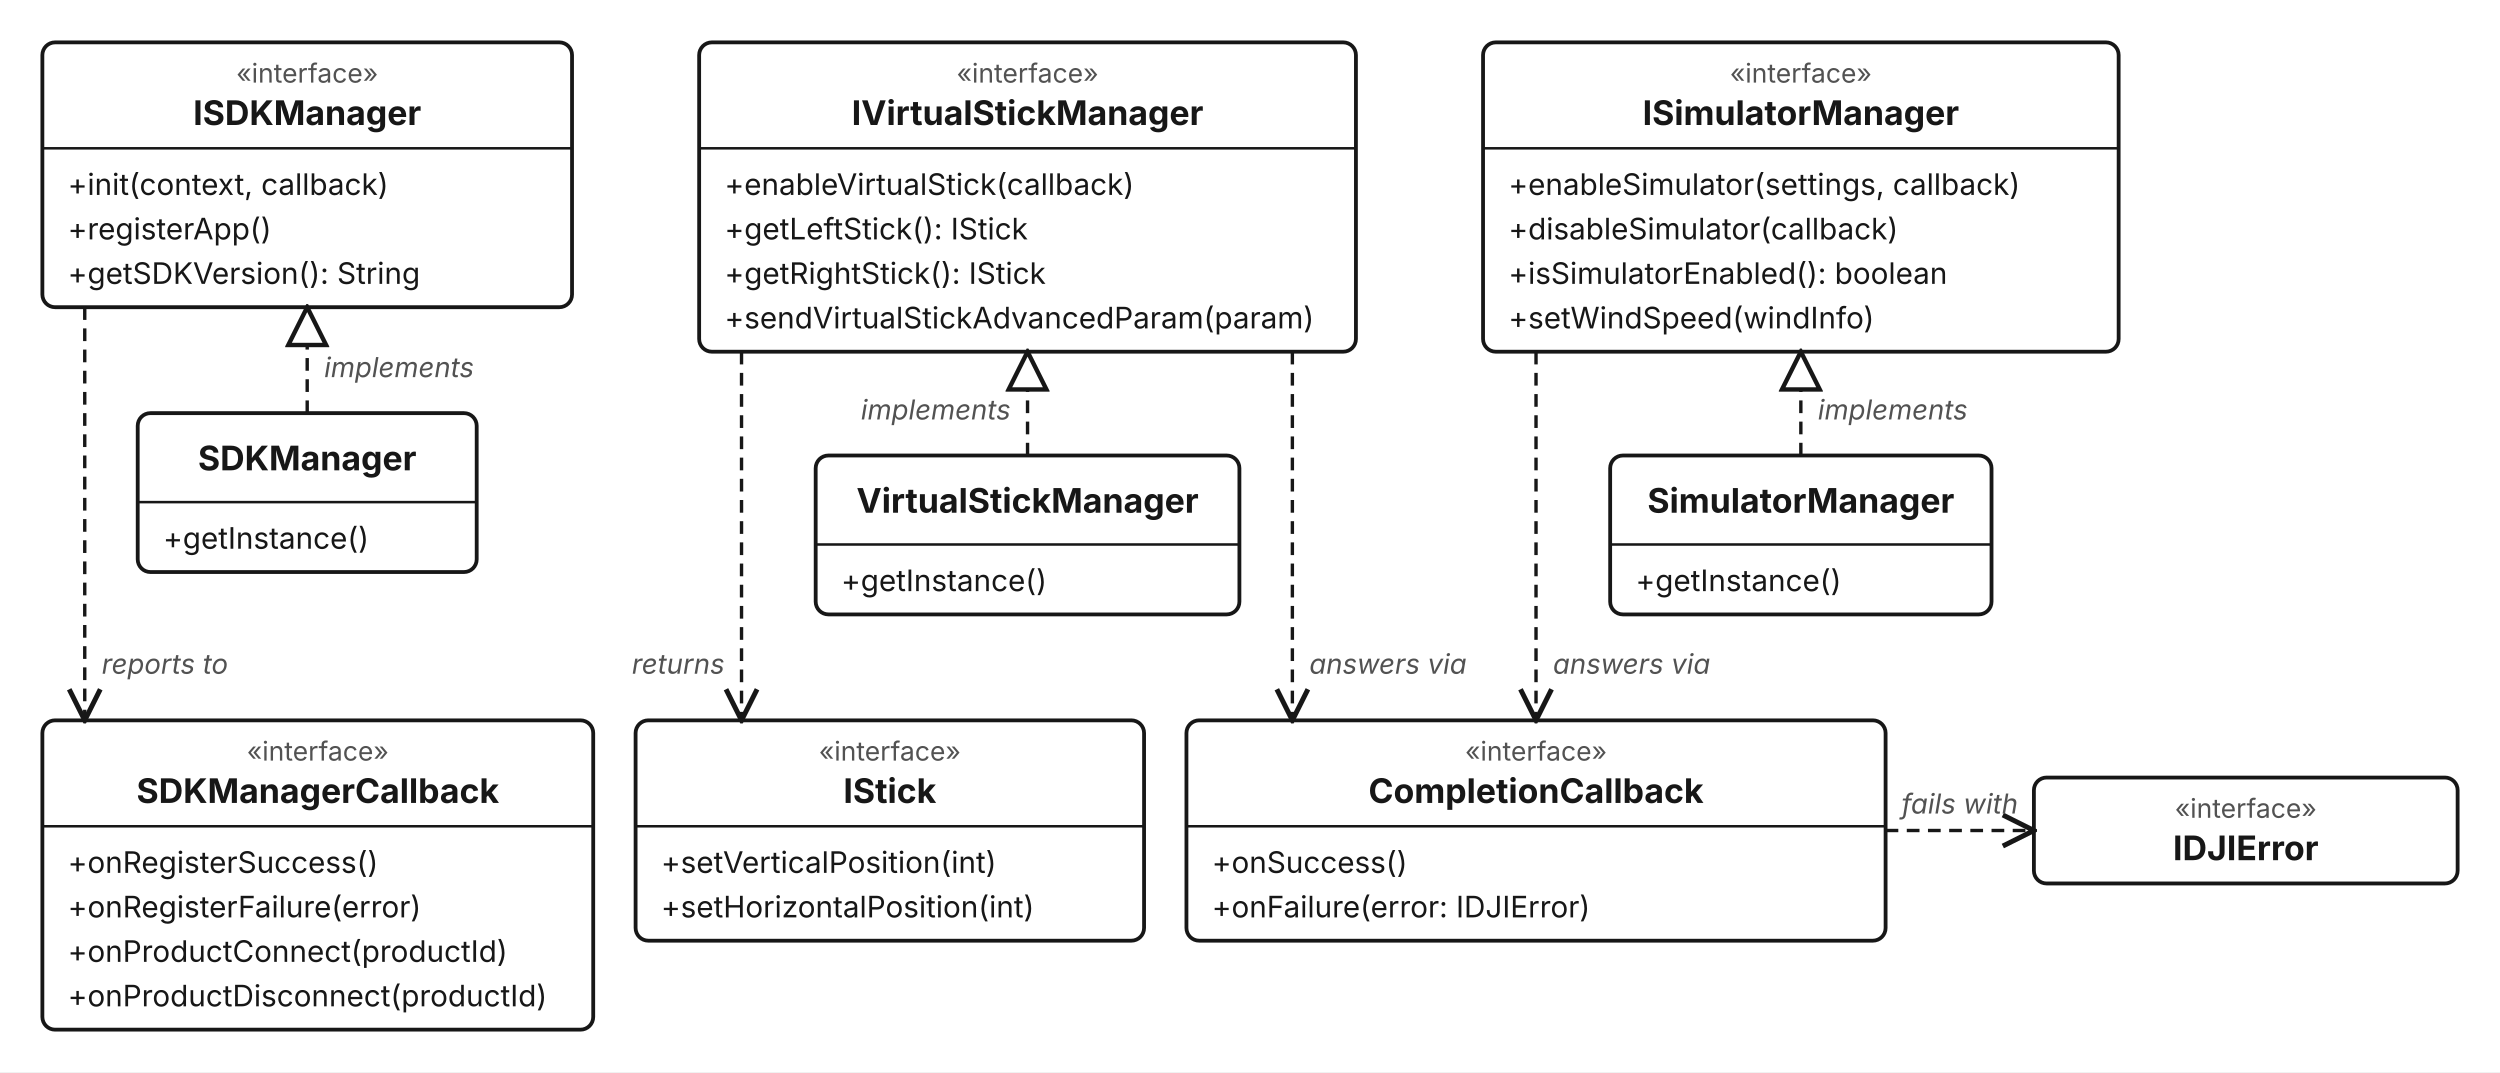
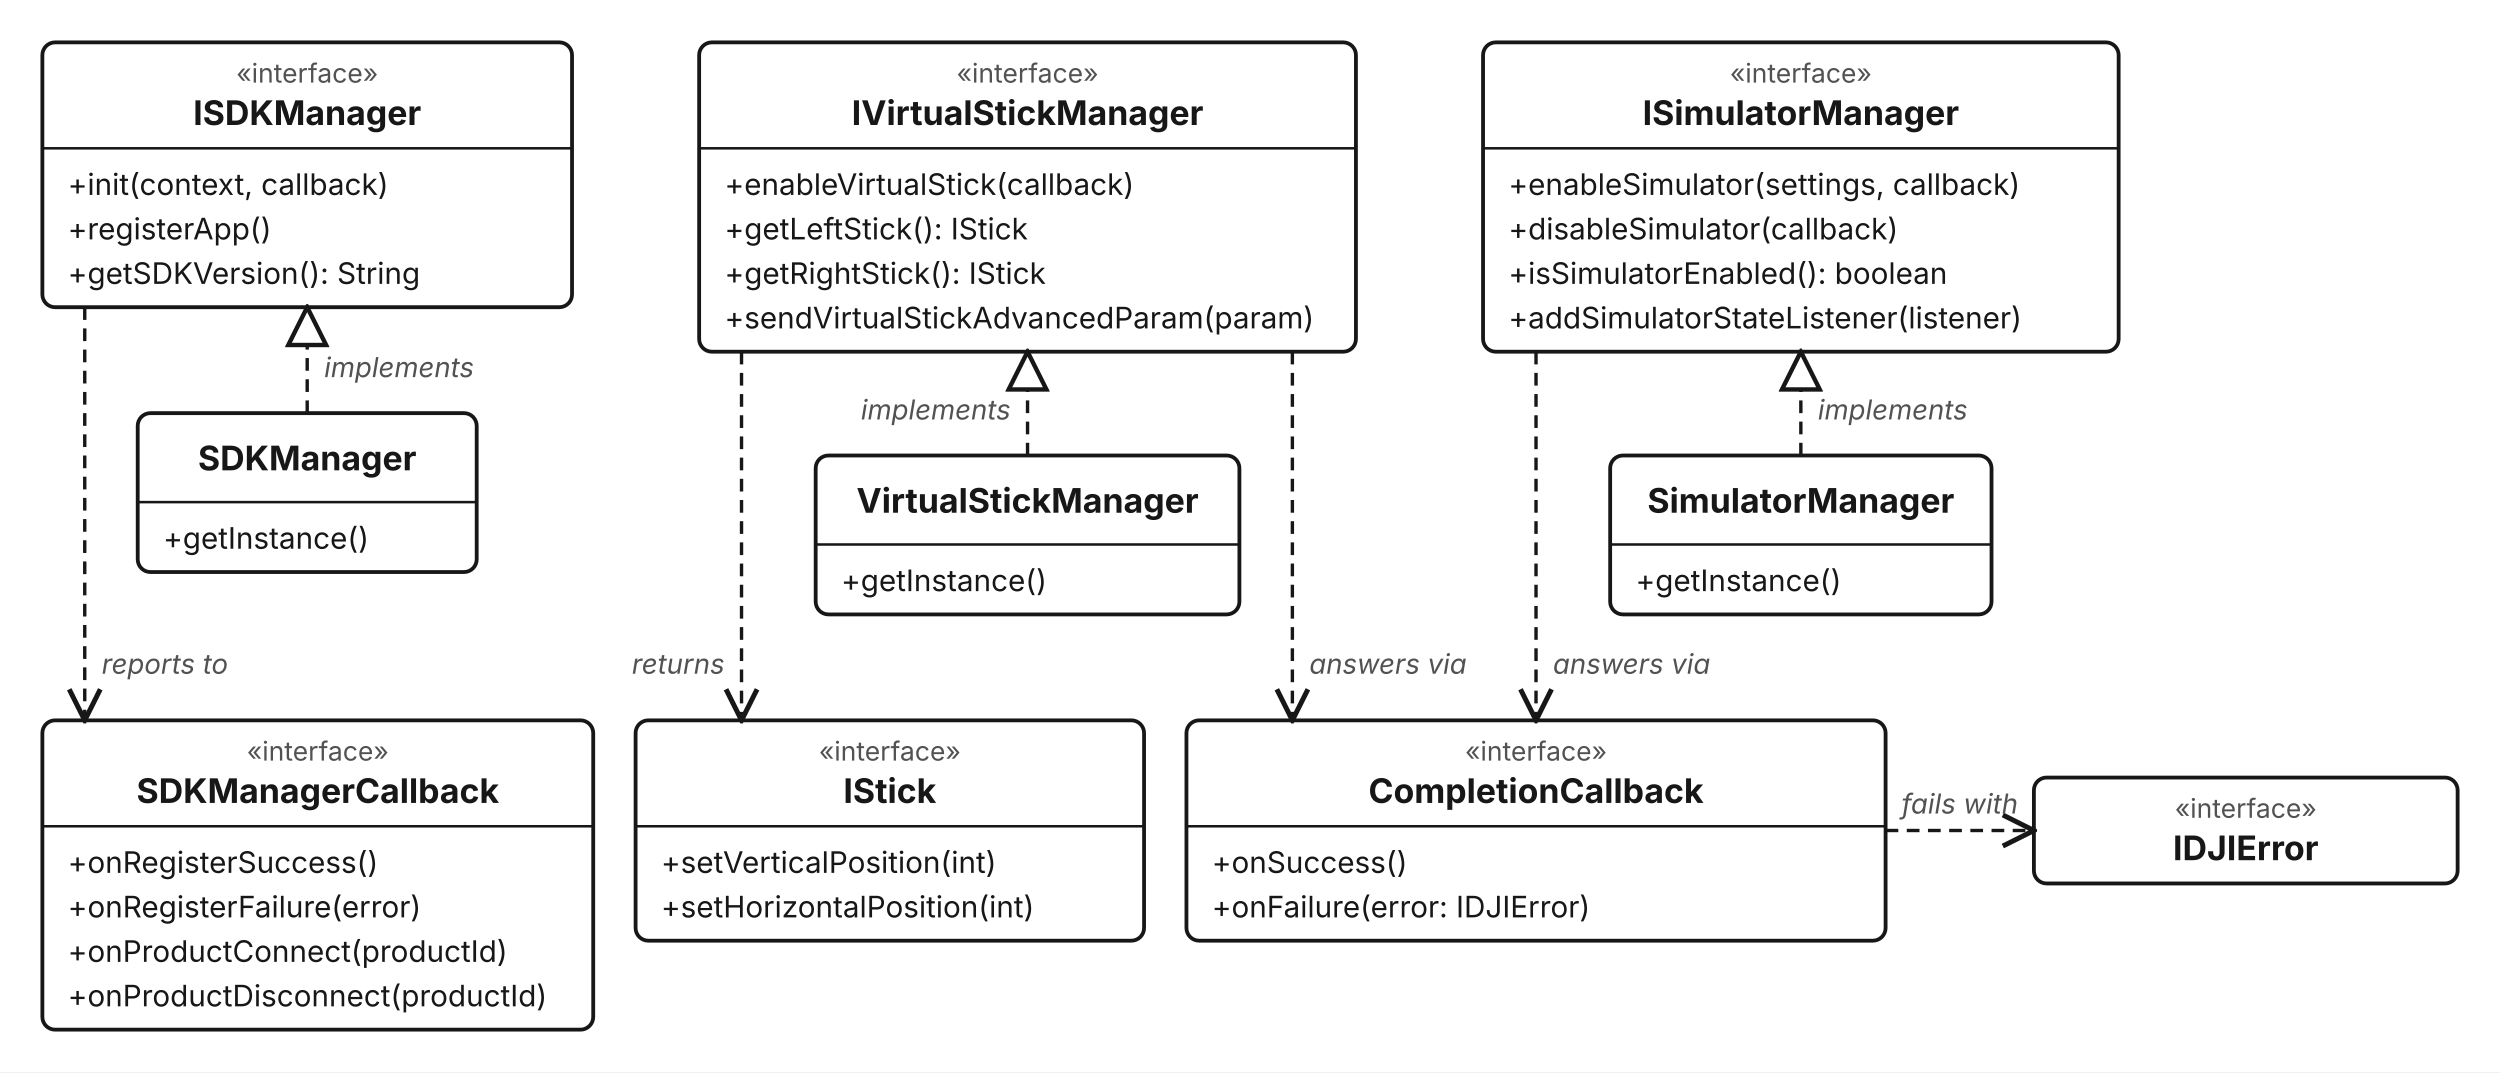
<svg xmlns="http://www.w3.org/2000/svg" viewBox="0 0 1180 506" font-family="Inter, 'Segoe UI', Arial, sans-serif" role="img" aria-label="UML class diagram: SDKManager, VirtualStickManager and SimulatorManager each implement an interface, and answer through callback interfaces that fail with an IDJIError.">
  <defs>
    <marker id="open" viewBox="0 0 12 12" refX="11" refY="6" markerWidth="11" markerHeight="11" orient="auto">
      <path d="M1 1 L11 6 L1 11" fill="none" stroke="#171717" stroke-width="1.6" />
    </marker>
    <marker id="tri" viewBox="0 0 14 14" refX="13" refY="7" markerWidth="13" markerHeight="13" orient="auto">
      <path d="M1 1 L13 7 L1 13 Z" fill="#ffffff" stroke="#171717" stroke-width="1.4" />
    </marker>
  </defs>
  <rect x="0" y="0" width="1180" height="506" fill="#ffffff" />
  <rect x="20" y="20" width="250" height="125" rx="6" fill="#ffffff" stroke="#171717" stroke-width="1.8" />
  <text x="145" y="39" font-size="12.5" fill="#525252" text-anchor="middle">«interface»</text>
  <text x="145" y="59" font-size="16" font-weight="700" fill="#171717" text-anchor="middle">ISDKManager</text>
  <line x1="20" y1="70" x2="270" y2="70" stroke="#171717" stroke-width="1.2" />
  <text x="32" y="92" font-size="14" fill="#171717">+init(context, callback)</text>
  <text x="32" y="113" font-size="14" fill="#171717">+registerApp()</text>
  <text x="32" y="134" font-size="14" fill="#171717">+getSDKVersion(): String</text>
  <rect x="65" y="195" width="160" height="75" rx="6" fill="#ffffff" stroke="#171717" stroke-width="1.8" />
  <text x="145" y="222" font-size="16" font-weight="700" fill="#171717" text-anchor="middle">SDKManager</text>
  <line x1="65" y1="237" x2="225" y2="237" stroke="#171717" stroke-width="1.2" />
  <text x="77" y="259" font-size="14" fill="#171717">+getInstance()</text>
  <rect x="330" y="20" width="310" height="146" rx="6" fill="#ffffff" stroke="#171717" stroke-width="1.8" />
  <text x="485" y="39" font-size="12.5" fill="#525252" text-anchor="middle">«interface»</text>
  <text x="485" y="59" font-size="16" font-weight="700" fill="#171717" text-anchor="middle">IVirtualStickManager</text>
  <line x1="330" y1="70" x2="640" y2="70" stroke="#171717" stroke-width="1.2" />
  <text x="342" y="92" font-size="14" fill="#171717">+enableVirtualStick(callback)</text>
  <text x="342" y="113" font-size="14" fill="#171717">+getLeftStick(): IStick</text>
  <text x="342" y="134" font-size="14" fill="#171717">+getRightStick(): IStick</text>
  <text x="342" y="155" font-size="14" fill="#171717">+sendVirtualStickAdvancedParam(param)</text>
  <rect x="385" y="215" width="200" height="75" rx="6" fill="#ffffff" stroke="#171717" stroke-width="1.8" />
  <text x="485" y="242" font-size="16" font-weight="700" fill="#171717" text-anchor="middle">VirtualStickManager</text>
  <line x1="385" y1="257" x2="585" y2="257" stroke="#171717" stroke-width="1.2" />
  <text x="397" y="279" font-size="14" fill="#171717">+getInstance()</text>
  <rect x="700" y="20" width="300" height="146" rx="6" fill="#ffffff" stroke="#171717" stroke-width="1.8" />
  <text x="850" y="39" font-size="12.5" fill="#525252" text-anchor="middle">«interface»</text>
  <text x="850" y="59" font-size="16" font-weight="700" fill="#171717" text-anchor="middle">ISimulatorManager</text>
  <line x1="700" y1="70" x2="1000" y2="70" stroke="#171717" stroke-width="1.2" />
  <text x="712" y="92" font-size="14" fill="#171717">+enableSimulator(settings, callback)</text>
  <text x="712" y="113" font-size="14" fill="#171717">+disableSimulator(callback)</text>
  <text x="712" y="134" font-size="14" fill="#171717">+isSimulatorEnabled(): boolean</text>
-   <text x="712" y="155" font-size="14" fill="#171717">+setWindSpeed(windInfo)</text>
+   <text x="712" y="155" font-size="14" fill="#171717">+addSimulatorStateListener(listener)</text>
  <rect x="760" y="215" width="180" height="75" rx="6" fill="#ffffff" stroke="#171717" stroke-width="1.8" />
  <text x="850" y="242" font-size="16" font-weight="700" fill="#171717" text-anchor="middle">SimulatorManager</text>
  <line x1="760" y1="257" x2="940" y2="257" stroke="#171717" stroke-width="1.2" />
  <text x="772" y="279" font-size="14" fill="#171717">+getInstance()</text>
  <rect x="20" y="340" width="260" height="146" rx="6" fill="#ffffff" stroke="#171717" stroke-width="1.8" />
  <text x="150" y="359" font-size="12.5" fill="#525252" text-anchor="middle">«interface»</text>
  <text x="150" y="379" font-size="16" font-weight="700" fill="#171717" text-anchor="middle">SDKManagerCallback</text>
  <line x1="20" y1="390" x2="280" y2="390" stroke="#171717" stroke-width="1.2" />
  <text x="32" y="412" font-size="14" fill="#171717">+onRegisterSuccess()</text>
  <text x="32" y="433" font-size="14" fill="#171717">+onRegisterFailure(error)</text>
  <text x="32" y="454" font-size="14" fill="#171717">+onProductConnect(productId)</text>
  <text x="32" y="475" font-size="14" fill="#171717">+onProductDisconnect(productId)</text>
  <rect x="300" y="340" width="240" height="104" rx="6" fill="#ffffff" stroke="#171717" stroke-width="1.8" />
  <text x="420" y="359" font-size="12.5" fill="#525252" text-anchor="middle">«interface»</text>
  <text x="420" y="379" font-size="16" font-weight="700" fill="#171717" text-anchor="middle">IStick</text>
  <line x1="300" y1="390" x2="540" y2="390" stroke="#171717" stroke-width="1.2" />
  <text x="312" y="412" font-size="14" fill="#171717">+setVerticalPosition(int)</text>
  <text x="312" y="433" font-size="14" fill="#171717">+setHorizontalPosition(int)</text>
  <rect x="560" y="340" width="330" height="104" rx="6" fill="#ffffff" stroke="#171717" stroke-width="1.8" />
  <text x="725" y="359" font-size="12.5" fill="#525252" text-anchor="middle">«interface»</text>
  <text x="725" y="379" font-size="16" font-weight="700" fill="#171717" text-anchor="middle">CompletionCallback</text>
  <line x1="560" y1="390" x2="890" y2="390" stroke="#171717" stroke-width="1.2" />
  <text x="572" y="412" font-size="14" fill="#171717">+onSuccess()</text>
  <text x="572" y="433" font-size="14" fill="#171717">+onFailure(error: IDJIError)</text>
  <rect x="960" y="367" width="200" height="50" rx="6" fill="#ffffff" stroke="#171717" stroke-width="1.8" />
  <text x="1060" y="386" font-size="12.5" fill="#525252" text-anchor="middle">«interface»</text>
  <text x="1060" y="406" font-size="16" font-weight="700" fill="#171717" text-anchor="middle">IDJIError</text>
  <polyline points="145,195 145,145" fill="none" stroke="#171717" stroke-width="1.6" stroke-dasharray="6 4" marker-end="url(#tri)" />
  <text x="153" y="178" font-size="13" font-style="italic" fill="#525252" text-anchor="start">implements</text>
  <polyline points="485,215 485,166" fill="none" stroke="#171717" stroke-width="1.6" stroke-dasharray="6 4" marker-end="url(#tri)" />
  <text x="477" y="198" font-size="13" font-style="italic" fill="#525252" text-anchor="end">implements</text>
  <polyline points="850,215 850,166" fill="none" stroke="#171717" stroke-width="1.6" stroke-dasharray="6 4" marker-end="url(#tri)" />
  <text x="858" y="198" font-size="13" font-style="italic" fill="#525252" text-anchor="start">implements</text>
  <polyline points="40,145 40,340" fill="none" stroke="#171717" stroke-width="1.6" stroke-dasharray="6 4" marker-end="url(#open)" />
  <text x="48" y="318" font-size="13" font-style="italic" fill="#525252" text-anchor="start">reports to</text>
  <polyline points="350,166 350,340" fill="none" stroke="#171717" stroke-width="1.6" stroke-dasharray="6 4" marker-end="url(#open)" />
  <text x="342" y="318" font-size="13" font-style="italic" fill="#525252" text-anchor="end">returns</text>
  <polyline points="610,166 610,340" fill="none" stroke="#171717" stroke-width="1.6" stroke-dasharray="6 4" marker-end="url(#open)" />
  <text x="618" y="318" font-size="13" font-style="italic" fill="#525252" text-anchor="start">answers via</text>
  <polyline points="725,166 725,340" fill="none" stroke="#171717" stroke-width="1.6" stroke-dasharray="6 4" marker-end="url(#open)" />
  <text x="733" y="318" font-size="13" font-style="italic" fill="#525252" text-anchor="start">answers via</text>
  <polyline points="890,392 960,392" fill="none" stroke="#171717" stroke-width="1.6" stroke-dasharray="6 4" marker-end="url(#open)" />
  <text x="925" y="384" font-size="13" font-style="italic" fill="#525252" text-anchor="middle">fails with</text>
</svg>
